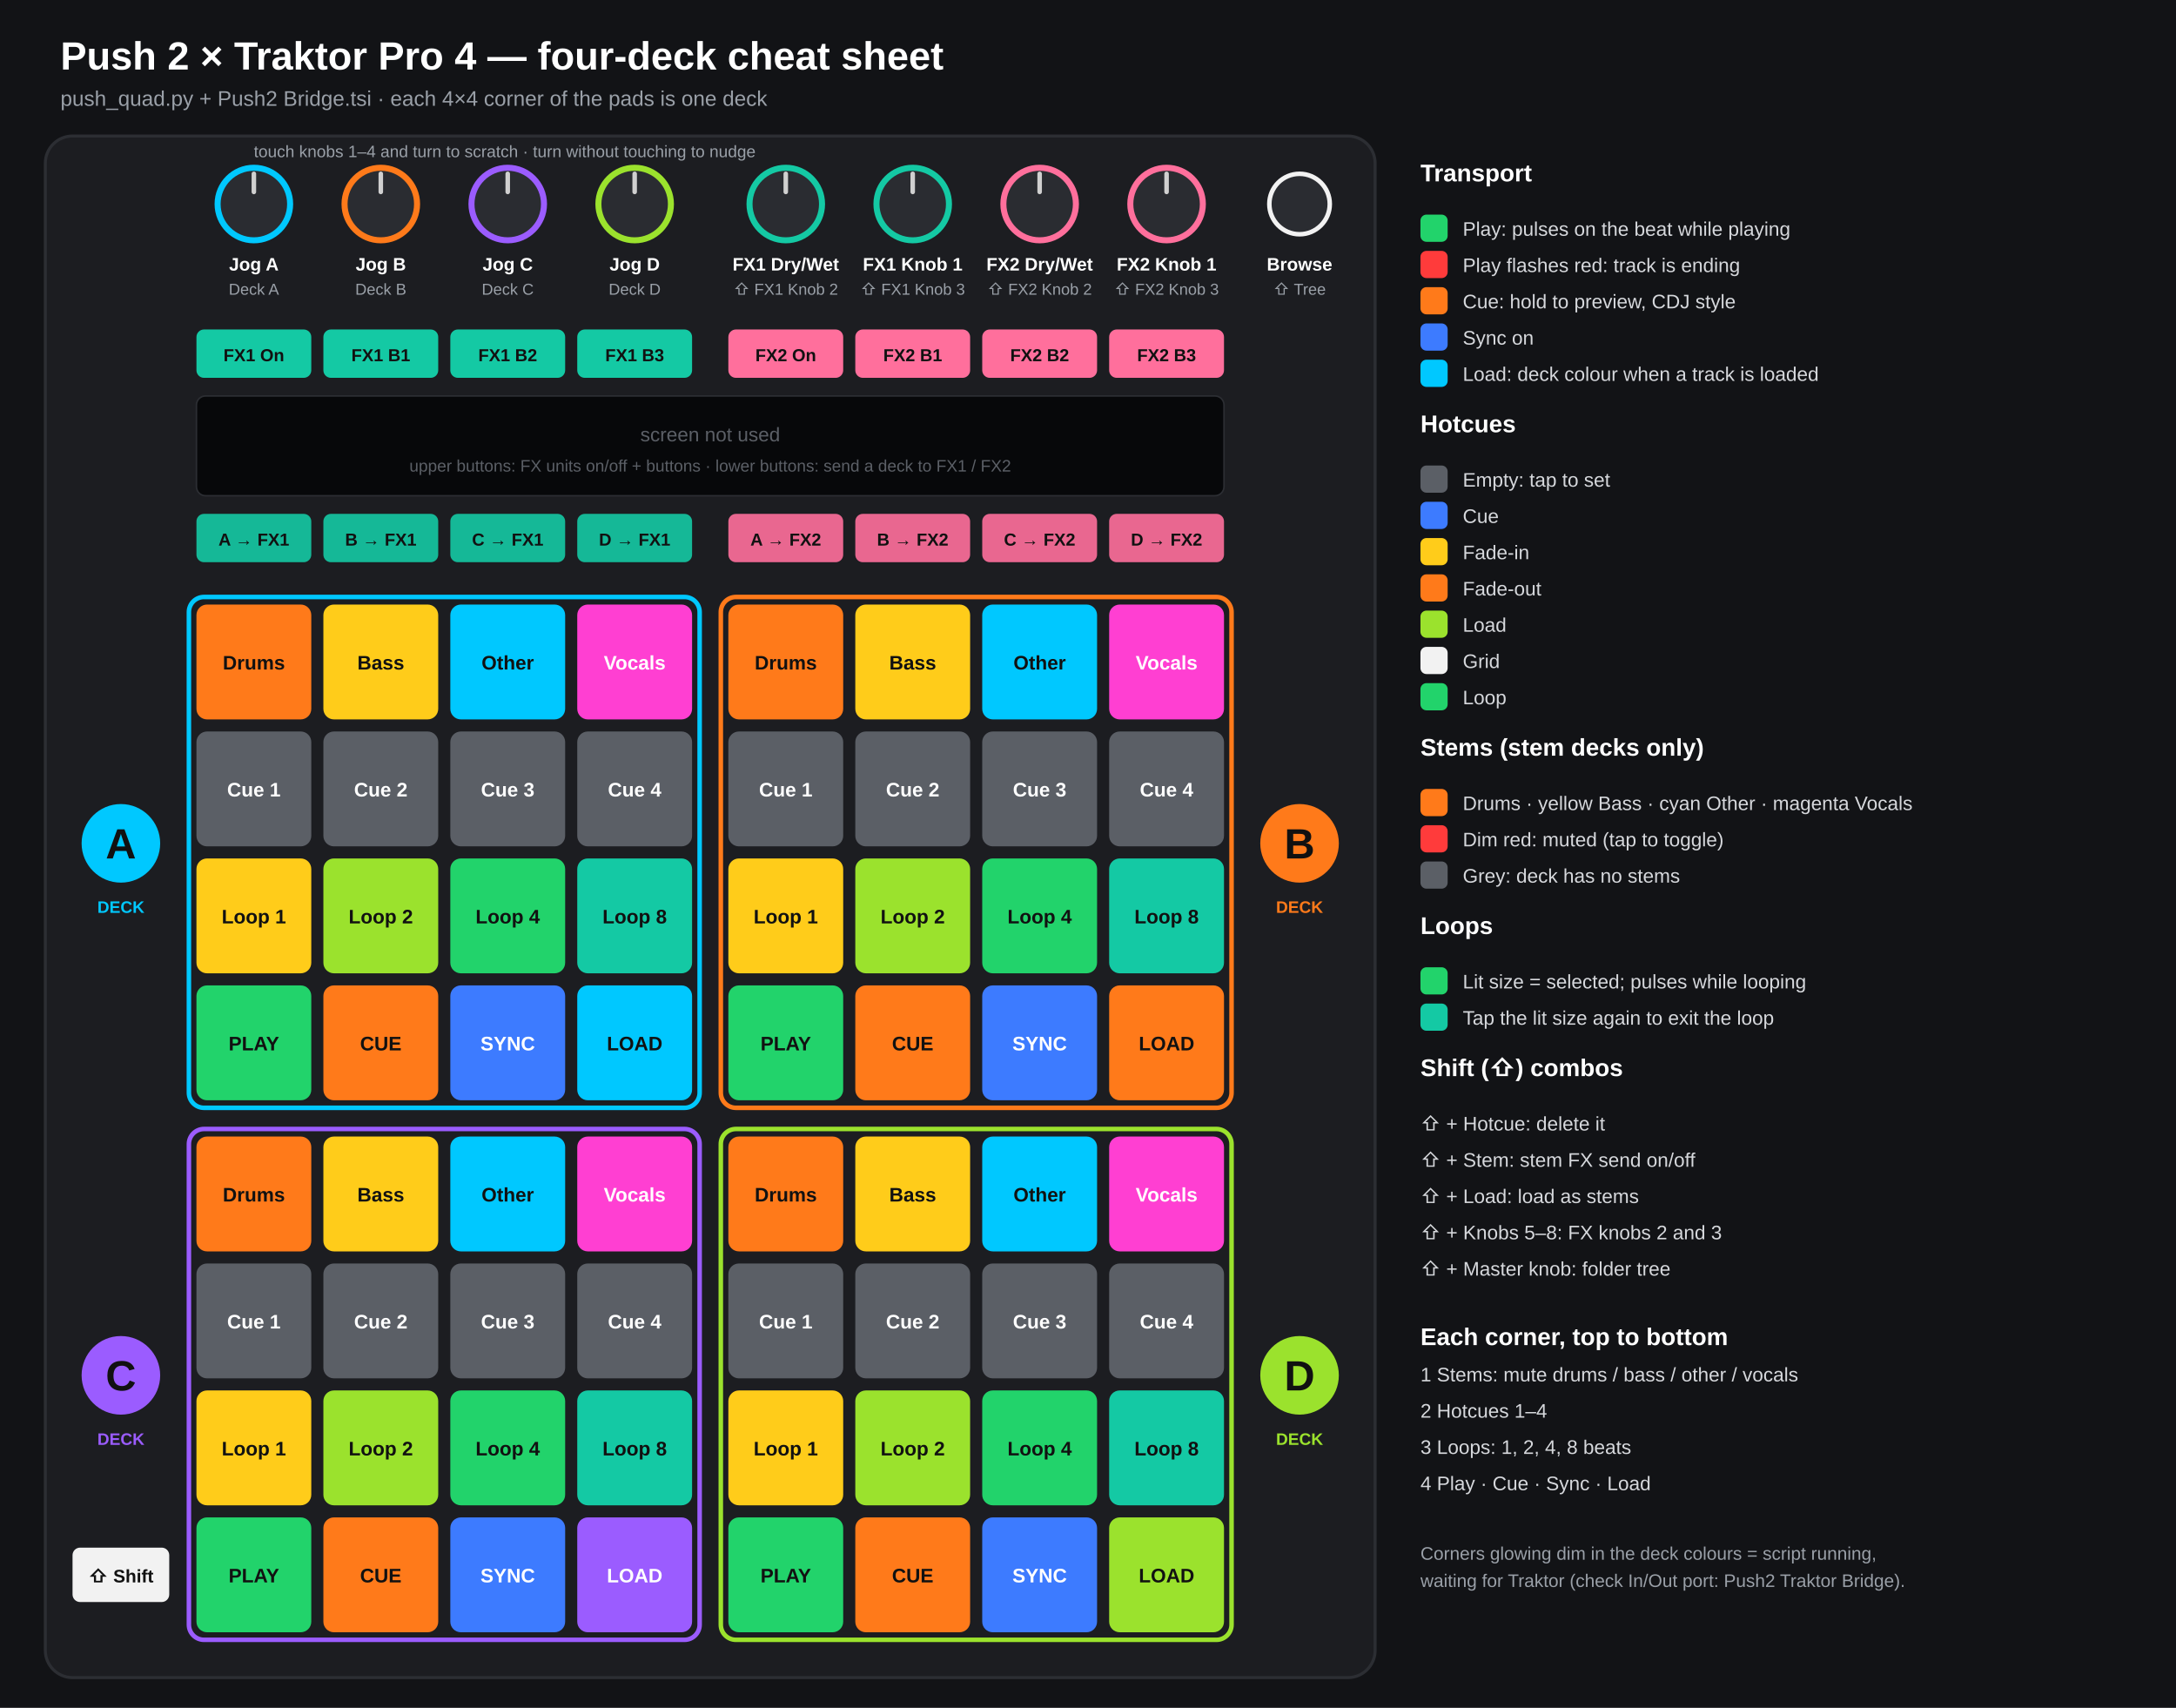
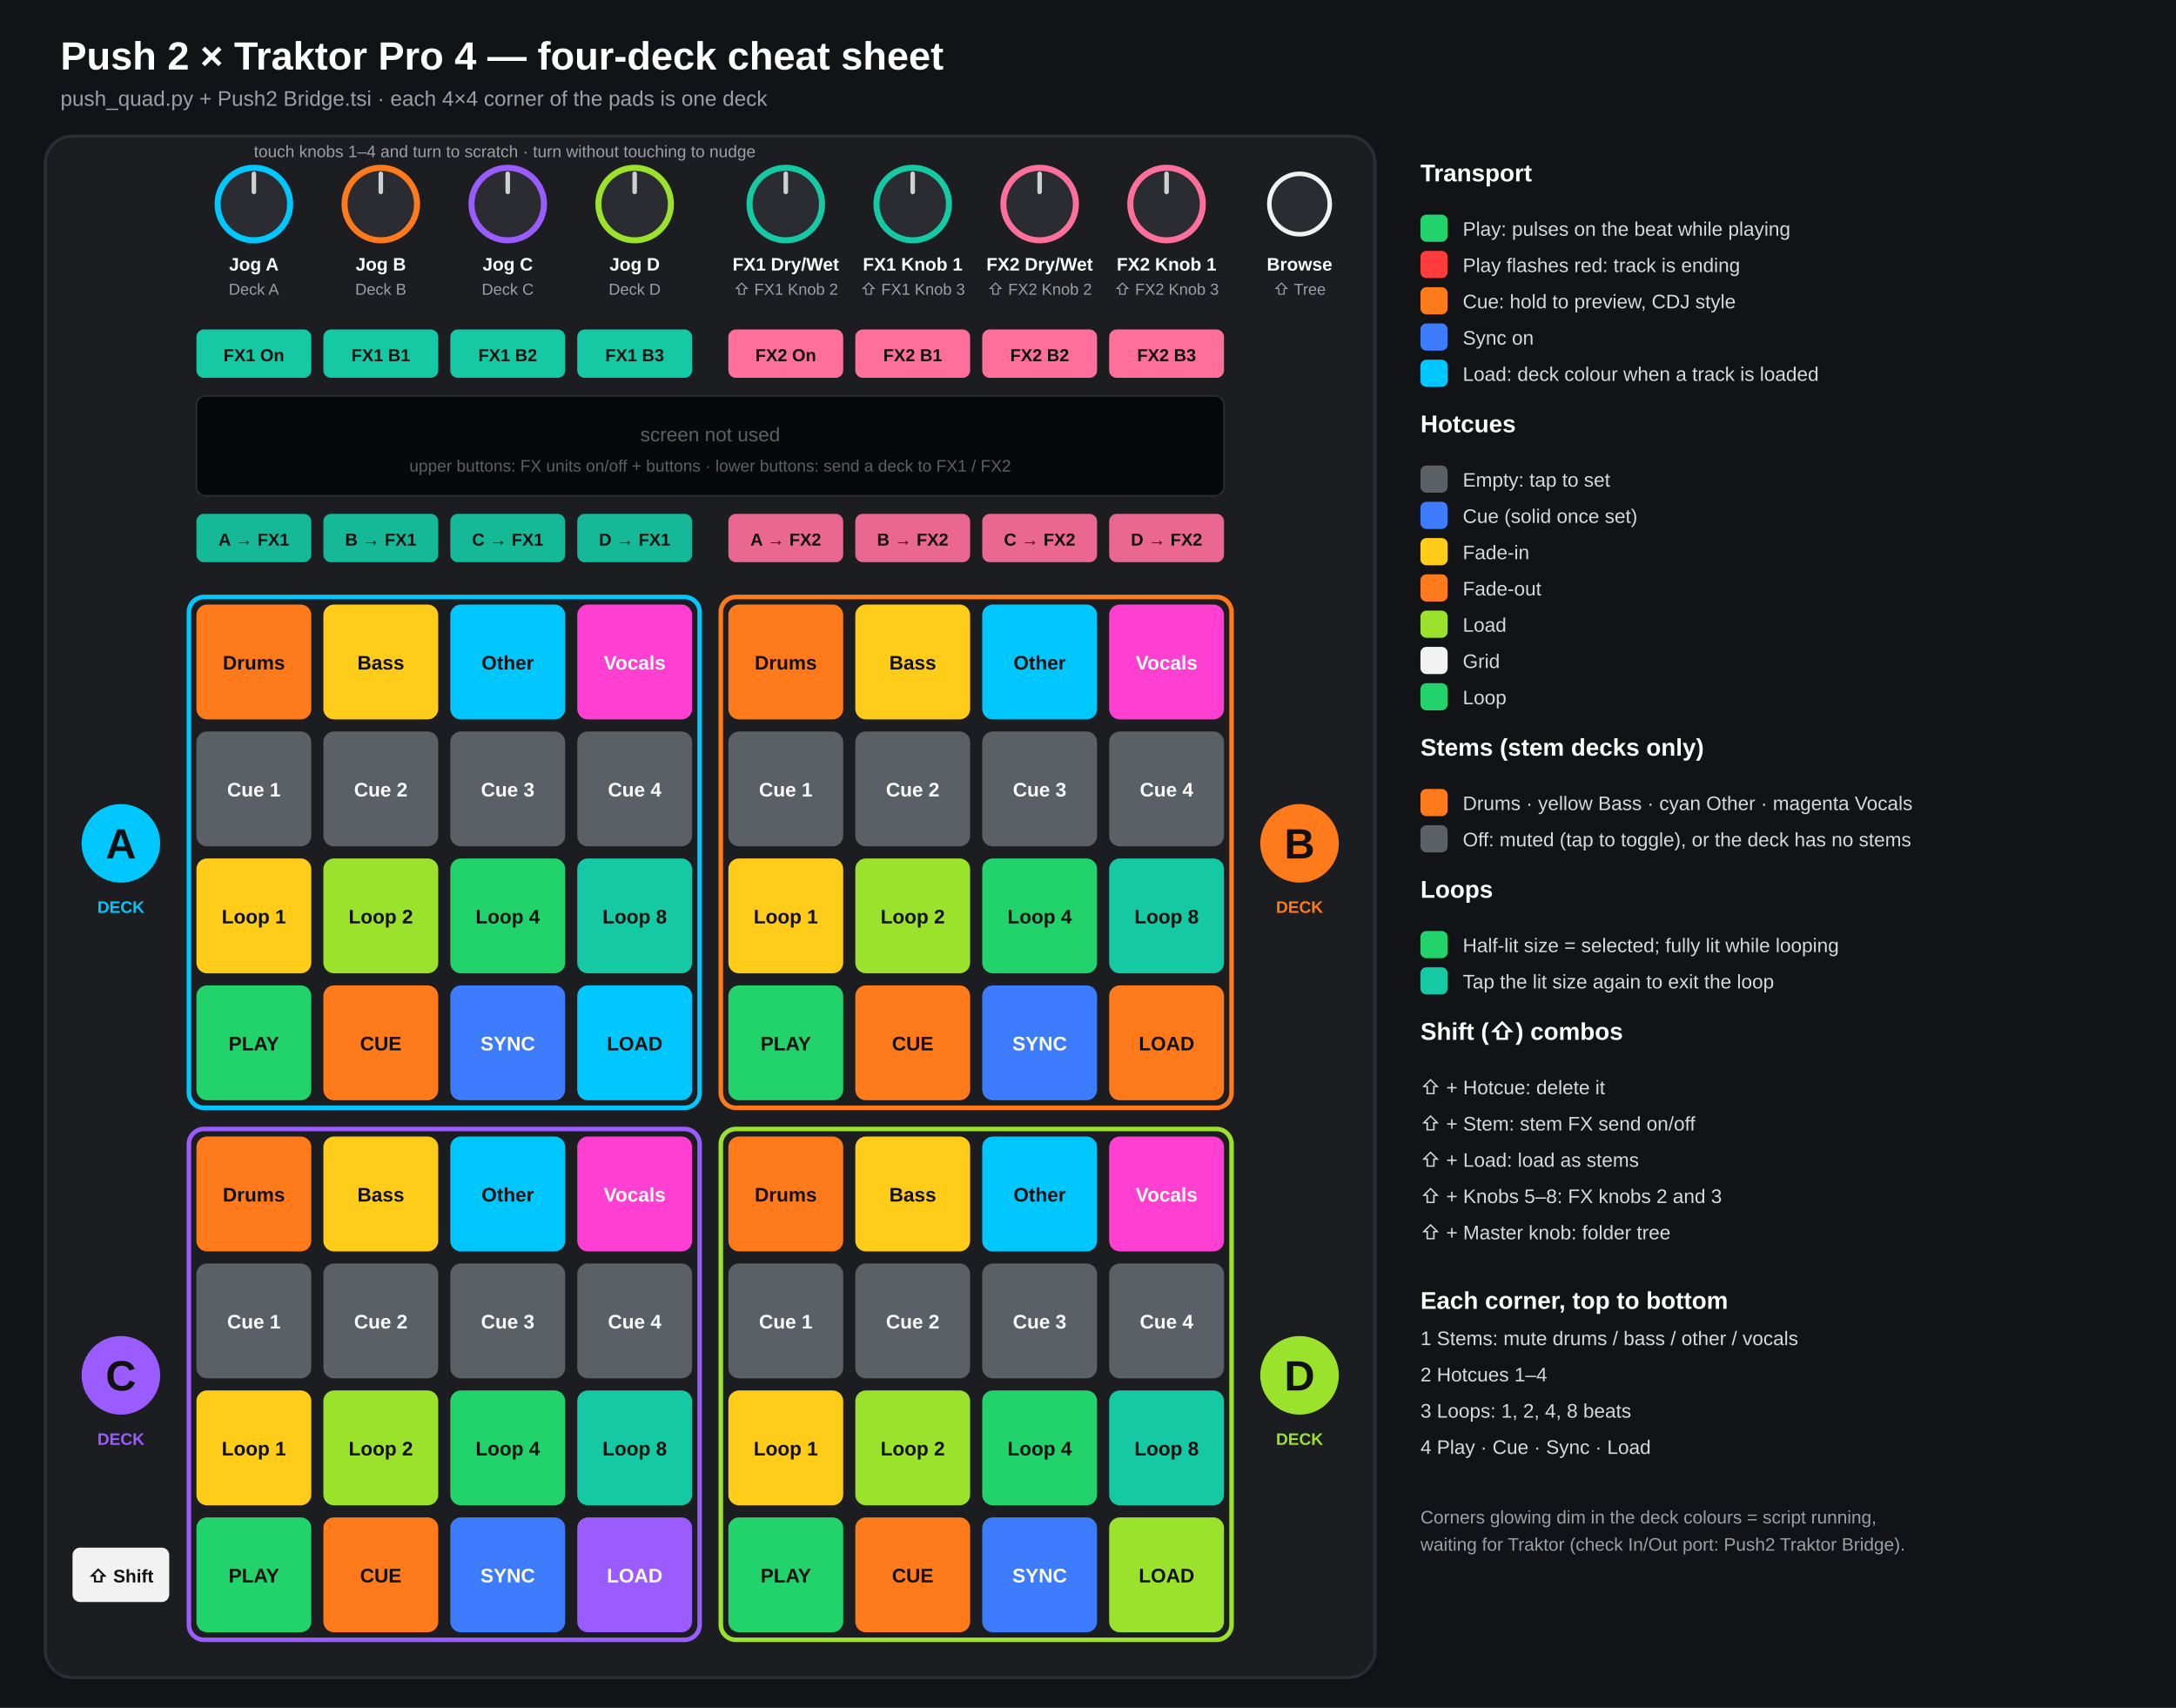
<svg xmlns="http://www.w3.org/2000/svg" viewBox="0 0 1440 1130" width="1440" height="1130" font-family="-apple-system, BlinkMacSystemFont, 'Helvetica Neue', Arial, sans-serif">
  <rect x="0" y="0" width="1440" height="1130" rx="0" fill="#121316" opacity="1" />
  <text x="40" y="46" font-size="26" font-weight="700" fill="#ffffff" text-anchor="start">Push 2 × Traktor Pro 4 — four-deck cheat sheet</text>
  <text x="40" y="70" font-size="14" font-weight="400" fill="#9aa0a8" text-anchor="start">push_quad.py + Push2 Bridge.tsi · each 4×4 corner of the pads is one deck</text>
  <rect x="30" y="90" width="880" height="1020" rx="18" fill="#1c1d21" opacity="1" stroke="#2c2e33" stroke-width="2" />
  <circle cx="168" cy="135" r="24" fill="#2a2c31" stroke="#00c8ff" stroke-width="4" />
  <line x1="168" y1="127" x2="168" y2="115" stroke="#d0d0d0" stroke-width="3" stroke-linecap="round" />
  <text x="168" y="179" font-size="12" font-weight="600" fill="#ffffff" text-anchor="middle">Jog A</text>
  <text x="168" y="195" font-size="10.5" font-weight="400" fill="#9aa0a8" text-anchor="middle">Deck A</text>
  <circle cx="252" cy="135" r="24" fill="#2a2c31" stroke="#ff7a1a" stroke-width="4" />
  <line x1="252" y1="127" x2="252" y2="115" stroke="#d0d0d0" stroke-width="3" stroke-linecap="round" />
  <text x="252" y="179" font-size="12" font-weight="600" fill="#ffffff" text-anchor="middle">Jog B</text>
  <text x="252" y="195" font-size="10.5" font-weight="400" fill="#9aa0a8" text-anchor="middle">Deck B</text>
  <circle cx="336" cy="135" r="24" fill="#2a2c31" stroke="#9b5cff" stroke-width="4" />
  <line x1="336" y1="127" x2="336" y2="115" stroke="#d0d0d0" stroke-width="3" stroke-linecap="round" />
  <text x="336" y="179" font-size="12" font-weight="600" fill="#ffffff" text-anchor="middle">Jog C</text>
  <text x="336" y="195" font-size="10.5" font-weight="400" fill="#9aa0a8" text-anchor="middle">Deck C</text>
  <circle cx="420" cy="135" r="24" fill="#2a2c31" stroke="#9be22d" stroke-width="4" />
  <line x1="420" y1="127" x2="420" y2="115" stroke="#d0d0d0" stroke-width="3" stroke-linecap="round" />
  <text x="420" y="179" font-size="12" font-weight="600" fill="#ffffff" text-anchor="middle">Jog D</text>
  <text x="420" y="195" font-size="10.5" font-weight="400" fill="#9aa0a8" text-anchor="middle">Deck D</text>
  <circle cx="520" cy="135" r="24" fill="#2a2c31" stroke="#14c9a4" stroke-width="4" />
  <line x1="520" y1="127" x2="520" y2="115" stroke="#d0d0d0" stroke-width="3" stroke-linecap="round" />
  <text x="520" y="179" font-size="12" font-weight="600" fill="#ffffff" text-anchor="middle">FX1 Dry/Wet</text>
  <text x="520" y="195" font-size="10.5" font-weight="400" fill="#9aa0a8" text-anchor="middle">⇧ FX1 Knob 2</text>
  <circle cx="604" cy="135" r="24" fill="#2a2c31" stroke="#14c9a4" stroke-width="4" />
  <line x1="604" y1="127" x2="604" y2="115" stroke="#d0d0d0" stroke-width="3" stroke-linecap="round" />
  <text x="604" y="179" font-size="12" font-weight="600" fill="#ffffff" text-anchor="middle">FX1 Knob 1</text>
  <text x="604" y="195" font-size="10.5" font-weight="400" fill="#9aa0a8" text-anchor="middle">⇧ FX1 Knob 3</text>
  <circle cx="688" cy="135" r="24" fill="#2a2c31" stroke="#ff6f9c" stroke-width="4" />
  <line x1="688" y1="127" x2="688" y2="115" stroke="#d0d0d0" stroke-width="3" stroke-linecap="round" />
  <text x="688" y="179" font-size="12" font-weight="600" fill="#ffffff" text-anchor="middle">FX2 Dry/Wet</text>
  <text x="688" y="195" font-size="10.5" font-weight="400" fill="#9aa0a8" text-anchor="middle">⇧ FX2 Knob 2</text>
  <circle cx="772" cy="135" r="24" fill="#2a2c31" stroke="#ff6f9c" stroke-width="4" />
  <line x1="772" y1="127" x2="772" y2="115" stroke="#d0d0d0" stroke-width="3" stroke-linecap="round" />
  <text x="772" y="179" font-size="12" font-weight="600" fill="#ffffff" text-anchor="middle">FX2 Knob 1</text>
  <text x="772" y="195" font-size="10.5" font-weight="400" fill="#9aa0a8" text-anchor="middle">⇧ FX2 Knob 3</text>
  <circle cx="860" cy="135" r="20" fill="#2a2c31" stroke="#f2f2f2" stroke-width="3" />
  <text x="860" y="179" font-size="12" font-weight="600" fill="#ffffff" text-anchor="middle">Browse</text>
  <text x="860" y="195" font-size="10.5" font-weight="400" fill="#9aa0a8" text-anchor="middle">⇧ Tree</text>
  <text x="334" y="104" font-size="11" font-weight="400" fill="#9aa0a8" text-anchor="middle">touch knobs 1–4 and turn to scratch · turn without touching to nudge</text>
  <rect x="130" y="218" width="76" height="32" rx="5" fill="#14c9a4" opacity="1" />
  <text x="168" y="239" font-size="11.5" font-weight="700" fill="#111111" text-anchor="middle">FX1 On</text>
  <rect x="214" y="218" width="76" height="32" rx="5" fill="#14c9a4" opacity="1" />
  <text x="252" y="239" font-size="11.5" font-weight="700" fill="#111111" text-anchor="middle">FX1 B1</text>
  <rect x="298" y="218" width="76" height="32" rx="5" fill="#14c9a4" opacity="1" />
  <text x="336" y="239" font-size="11.5" font-weight="700" fill="#111111" text-anchor="middle">FX1 B2</text>
  <rect x="382" y="218" width="76" height="32" rx="5" fill="#14c9a4" opacity="1" />
  <text x="420" y="239" font-size="11.5" font-weight="700" fill="#111111" text-anchor="middle">FX1 B3</text>
  <rect x="482" y="218" width="76" height="32" rx="5" fill="#ff6f9c" opacity="1" />
  <text x="520" y="239" font-size="11.5" font-weight="700" fill="#111111" text-anchor="middle">FX2 On</text>
  <rect x="566" y="218" width="76" height="32" rx="5" fill="#ff6f9c" opacity="1" />
  <text x="604" y="239" font-size="11.5" font-weight="700" fill="#111111" text-anchor="middle">FX2 B1</text>
  <rect x="650" y="218" width="76" height="32" rx="5" fill="#ff6f9c" opacity="1" />
  <text x="688" y="239" font-size="11.5" font-weight="700" fill="#111111" text-anchor="middle">FX2 B2</text>
  <rect x="734" y="218" width="76" height="32" rx="5" fill="#ff6f9c" opacity="1" />
  <text x="772" y="239" font-size="11.5" font-weight="700" fill="#111111" text-anchor="middle">FX2 B3</text>
  <rect x="130" y="262" width="680" height="66" rx="6" fill="#07080a" opacity="1" stroke="#2c2e33" stroke-width="1" />
  <text x="470" y="292" font-size="13" font-weight="400" fill="#5b5f66" text-anchor="middle">screen not used</text>
  <text x="470" y="312" font-size="11" font-weight="400" fill="#5b5f66" text-anchor="middle">upper buttons: FX units on/off + buttons · lower buttons: send a deck to FX1 / FX2</text>
  <rect x="130" y="340" width="76" height="32" rx="5" fill="#14c9a4" opacity="0.9" />
  <text x="168" y="361" font-size="11.5" font-weight="700" fill="#111111" text-anchor="middle">A → FX1</text>
  <rect x="214" y="340" width="76" height="32" rx="5" fill="#14c9a4" opacity="0.9" />
  <text x="252" y="361" font-size="11.5" font-weight="700" fill="#111111" text-anchor="middle">B → FX1</text>
  <rect x="298" y="340" width="76" height="32" rx="5" fill="#14c9a4" opacity="0.9" />
  <text x="336" y="361" font-size="11.5" font-weight="700" fill="#111111" text-anchor="middle">C → FX1</text>
  <rect x="382" y="340" width="76" height="32" rx="5" fill="#14c9a4" opacity="0.9" />
  <text x="420" y="361" font-size="11.5" font-weight="700" fill="#111111" text-anchor="middle">D → FX1</text>
  <rect x="482" y="340" width="76" height="32" rx="5" fill="#ff6f9c" opacity="0.9" />
  <text x="520" y="361" font-size="11.5" font-weight="700" fill="#111111" text-anchor="middle">A → FX2</text>
  <rect x="566" y="340" width="76" height="32" rx="5" fill="#ff6f9c" opacity="0.9" />
  <text x="604" y="361" font-size="11.5" font-weight="700" fill="#111111" text-anchor="middle">B → FX2</text>
  <rect x="650" y="340" width="76" height="32" rx="5" fill="#ff6f9c" opacity="0.9" />
  <text x="688" y="361" font-size="11.5" font-weight="700" fill="#111111" text-anchor="middle">C → FX2</text>
  <rect x="734" y="340" width="76" height="32" rx="5" fill="#ff6f9c" opacity="0.9" />
  <text x="772" y="361" font-size="11.5" font-weight="700" fill="#111111" text-anchor="middle">D → FX2</text>
  <rect x="125" y="395" width="338" height="338" rx="10" fill="none" opacity="1" stroke="#00c8ff" stroke-width="3" />
  <rect x="130" y="400" width="76" height="76" rx="7" fill="#ff7a1a" opacity="1" />
  <text x="168" y="443" font-size="13" font-weight="700" fill="#111111" text-anchor="middle">Drums</text>
  <rect x="214" y="400" width="76" height="76" rx="7" fill="#ffcc1a" opacity="1" />
  <text x="252" y="443" font-size="13" font-weight="700" fill="#111111" text-anchor="middle">Bass</text>
  <rect x="298" y="400" width="76" height="76" rx="7" fill="#00c8ff" opacity="1" />
  <text x="336" y="443" font-size="13" font-weight="700" fill="#111111" text-anchor="middle">Other</text>
  <rect x="382" y="400" width="76" height="76" rx="7" fill="#ff3fd2" opacity="1" />
  <text x="420" y="443" font-size="13" font-weight="700" fill="#ffffff" text-anchor="middle">Vocals</text>
  <rect x="130" y="484" width="76" height="76" rx="7" fill="#5b5f66" opacity="1" />
  <text x="168" y="527" font-size="13" font-weight="700" fill="#ffffff" text-anchor="middle">Cue 1</text>
  <rect x="214" y="484" width="76" height="76" rx="7" fill="#5b5f66" opacity="1" />
  <text x="252" y="527" font-size="13" font-weight="700" fill="#ffffff" text-anchor="middle">Cue 2</text>
  <rect x="298" y="484" width="76" height="76" rx="7" fill="#5b5f66" opacity="1" />
  <text x="336" y="527" font-size="13" font-weight="700" fill="#ffffff" text-anchor="middle">Cue 3</text>
  <rect x="382" y="484" width="76" height="76" rx="7" fill="#5b5f66" opacity="1" />
  <text x="420" y="527" font-size="13" font-weight="700" fill="#ffffff" text-anchor="middle">Cue 4</text>
  <rect x="130" y="568" width="76" height="76" rx="7" fill="#ffcc1a" opacity="1" />
  <text x="168" y="611" font-size="13" font-weight="700" fill="#111111" text-anchor="middle">Loop 1</text>
  <rect x="214" y="568" width="76" height="76" rx="7" fill="#9be22d" opacity="1" />
  <text x="252" y="611" font-size="13" font-weight="700" fill="#111111" text-anchor="middle">Loop 2</text>
  <rect x="298" y="568" width="76" height="76" rx="7" fill="#22d36b" opacity="1" />
  <text x="336" y="611" font-size="13" font-weight="700" fill="#111111" text-anchor="middle">Loop 4</text>
  <rect x="382" y="568" width="76" height="76" rx="7" fill="#14c9a4" opacity="1" />
  <text x="420" y="611" font-size="13" font-weight="700" fill="#111111" text-anchor="middle">Loop 8</text>
  <rect x="130" y="652" width="76" height="76" rx="7" fill="#22d36b" opacity="1" />
  <text x="168" y="695" font-size="13" font-weight="700" fill="#111111" text-anchor="middle">PLAY</text>
  <rect x="214" y="652" width="76" height="76" rx="7" fill="#ff7a1a" opacity="1" />
  <text x="252" y="695" font-size="13" font-weight="700" fill="#111111" text-anchor="middle">CUE</text>
  <rect x="298" y="652" width="76" height="76" rx="7" fill="#3d7bff" opacity="1" />
  <text x="336" y="695" font-size="13" font-weight="700" fill="#ffffff" text-anchor="middle">SYNC</text>
  <rect x="382" y="652" width="76" height="76" rx="7" fill="#00c8ff" opacity="1" />
  <text x="420" y="695" font-size="13" font-weight="700" fill="#111111" text-anchor="middle">LOAD</text>
  <circle cx="80" cy="558" r="26" fill="#00c8ff" />
  <text x="80" y="568" font-size="28" font-weight="800" fill="#111111" text-anchor="middle">A</text>
  <text x="80" y="604" font-size="11" font-weight="700" fill="#00c8ff" text-anchor="middle">DECK</text>
  <rect x="477" y="395" width="338" height="338" rx="10" fill="none" opacity="1" stroke="#ff7a1a" stroke-width="3" />
  <rect x="482" y="400" width="76" height="76" rx="7" fill="#ff7a1a" opacity="1" />
  <text x="520" y="443" font-size="13" font-weight="700" fill="#111111" text-anchor="middle">Drums</text>
  <rect x="566" y="400" width="76" height="76" rx="7" fill="#ffcc1a" opacity="1" />
  <text x="604" y="443" font-size="13" font-weight="700" fill="#111111" text-anchor="middle">Bass</text>
  <rect x="650" y="400" width="76" height="76" rx="7" fill="#00c8ff" opacity="1" />
  <text x="688" y="443" font-size="13" font-weight="700" fill="#111111" text-anchor="middle">Other</text>
  <rect x="734" y="400" width="76" height="76" rx="7" fill="#ff3fd2" opacity="1" />
  <text x="772" y="443" font-size="13" font-weight="700" fill="#ffffff" text-anchor="middle">Vocals</text>
  <rect x="482" y="484" width="76" height="76" rx="7" fill="#5b5f66" opacity="1" />
  <text x="520" y="527" font-size="13" font-weight="700" fill="#ffffff" text-anchor="middle">Cue 1</text>
  <rect x="566" y="484" width="76" height="76" rx="7" fill="#5b5f66" opacity="1" />
  <text x="604" y="527" font-size="13" font-weight="700" fill="#ffffff" text-anchor="middle">Cue 2</text>
  <rect x="650" y="484" width="76" height="76" rx="7" fill="#5b5f66" opacity="1" />
  <text x="688" y="527" font-size="13" font-weight="700" fill="#ffffff" text-anchor="middle">Cue 3</text>
  <rect x="734" y="484" width="76" height="76" rx="7" fill="#5b5f66" opacity="1" />
  <text x="772" y="527" font-size="13" font-weight="700" fill="#ffffff" text-anchor="middle">Cue 4</text>
  <rect x="482" y="568" width="76" height="76" rx="7" fill="#ffcc1a" opacity="1" />
  <text x="520" y="611" font-size="13" font-weight="700" fill="#111111" text-anchor="middle">Loop 1</text>
  <rect x="566" y="568" width="76" height="76" rx="7" fill="#9be22d" opacity="1" />
  <text x="604" y="611" font-size="13" font-weight="700" fill="#111111" text-anchor="middle">Loop 2</text>
  <rect x="650" y="568" width="76" height="76" rx="7" fill="#22d36b" opacity="1" />
  <text x="688" y="611" font-size="13" font-weight="700" fill="#111111" text-anchor="middle">Loop 4</text>
  <rect x="734" y="568" width="76" height="76" rx="7" fill="#14c9a4" opacity="1" />
  <text x="772" y="611" font-size="13" font-weight="700" fill="#111111" text-anchor="middle">Loop 8</text>
  <rect x="482" y="652" width="76" height="76" rx="7" fill="#22d36b" opacity="1" />
  <text x="520" y="695" font-size="13" font-weight="700" fill="#111111" text-anchor="middle">PLAY</text>
  <rect x="566" y="652" width="76" height="76" rx="7" fill="#ff7a1a" opacity="1" />
  <text x="604" y="695" font-size="13" font-weight="700" fill="#111111" text-anchor="middle">CUE</text>
  <rect x="650" y="652" width="76" height="76" rx="7" fill="#3d7bff" opacity="1" />
  <text x="688" y="695" font-size="13" font-weight="700" fill="#ffffff" text-anchor="middle">SYNC</text>
  <rect x="734" y="652" width="76" height="76" rx="7" fill="#ff7a1a" opacity="1" />
  <text x="772" y="695" font-size="13" font-weight="700" fill="#111111" text-anchor="middle">LOAD</text>
  <circle cx="860" cy="558" r="26" fill="#ff7a1a" />
  <text x="860" y="568" font-size="28" font-weight="800" fill="#111111" text-anchor="middle">B</text>
  <text x="860" y="604" font-size="11" font-weight="700" fill="#ff7a1a" text-anchor="middle">DECK</text>
  <rect x="125" y="747" width="338" height="338" rx="10" fill="none" opacity="1" stroke="#9b5cff" stroke-width="3" />
  <rect x="130" y="752" width="76" height="76" rx="7" fill="#ff7a1a" opacity="1" />
  <text x="168" y="795" font-size="13" font-weight="700" fill="#111111" text-anchor="middle">Drums</text>
  <rect x="214" y="752" width="76" height="76" rx="7" fill="#ffcc1a" opacity="1" />
  <text x="252" y="795" font-size="13" font-weight="700" fill="#111111" text-anchor="middle">Bass</text>
  <rect x="298" y="752" width="76" height="76" rx="7" fill="#00c8ff" opacity="1" />
  <text x="336" y="795" font-size="13" font-weight="700" fill="#111111" text-anchor="middle">Other</text>
  <rect x="382" y="752" width="76" height="76" rx="7" fill="#ff3fd2" opacity="1" />
  <text x="420" y="795" font-size="13" font-weight="700" fill="#ffffff" text-anchor="middle">Vocals</text>
  <rect x="130" y="836" width="76" height="76" rx="7" fill="#5b5f66" opacity="1" />
  <text x="168" y="879" font-size="13" font-weight="700" fill="#ffffff" text-anchor="middle">Cue 1</text>
  <rect x="214" y="836" width="76" height="76" rx="7" fill="#5b5f66" opacity="1" />
  <text x="252" y="879" font-size="13" font-weight="700" fill="#ffffff" text-anchor="middle">Cue 2</text>
  <rect x="298" y="836" width="76" height="76" rx="7" fill="#5b5f66" opacity="1" />
  <text x="336" y="879" font-size="13" font-weight="700" fill="#ffffff" text-anchor="middle">Cue 3</text>
  <rect x="382" y="836" width="76" height="76" rx="7" fill="#5b5f66" opacity="1" />
  <text x="420" y="879" font-size="13" font-weight="700" fill="#ffffff" text-anchor="middle">Cue 4</text>
  <rect x="130" y="920" width="76" height="76" rx="7" fill="#ffcc1a" opacity="1" />
  <text x="168" y="963" font-size="13" font-weight="700" fill="#111111" text-anchor="middle">Loop 1</text>
  <rect x="214" y="920" width="76" height="76" rx="7" fill="#9be22d" opacity="1" />
  <text x="252" y="963" font-size="13" font-weight="700" fill="#111111" text-anchor="middle">Loop 2</text>
  <rect x="298" y="920" width="76" height="76" rx="7" fill="#22d36b" opacity="1" />
  <text x="336" y="963" font-size="13" font-weight="700" fill="#111111" text-anchor="middle">Loop 4</text>
  <rect x="382" y="920" width="76" height="76" rx="7" fill="#14c9a4" opacity="1" />
  <text x="420" y="963" font-size="13" font-weight="700" fill="#111111" text-anchor="middle">Loop 8</text>
  <rect x="130" y="1004" width="76" height="76" rx="7" fill="#22d36b" opacity="1" />
  <text x="168" y="1047" font-size="13" font-weight="700" fill="#111111" text-anchor="middle">PLAY</text>
  <rect x="214" y="1004" width="76" height="76" rx="7" fill="#ff7a1a" opacity="1" />
  <text x="252" y="1047" font-size="13" font-weight="700" fill="#111111" text-anchor="middle">CUE</text>
  <rect x="298" y="1004" width="76" height="76" rx="7" fill="#3d7bff" opacity="1" />
  <text x="336" y="1047" font-size="13" font-weight="700" fill="#ffffff" text-anchor="middle">SYNC</text>
  <rect x="382" y="1004" width="76" height="76" rx="7" fill="#9b5cff" opacity="1" />
  <text x="420" y="1047" font-size="13" font-weight="700" fill="#ffffff" text-anchor="middle">LOAD</text>
  <circle cx="80" cy="910" r="26" fill="#9b5cff" />
  <text x="80" y="920" font-size="28" font-weight="800" fill="#111111" text-anchor="middle">C</text>
  <text x="80" y="956" font-size="11" font-weight="700" fill="#9b5cff" text-anchor="middle">DECK</text>
  <rect x="477" y="747" width="338" height="338" rx="10" fill="none" opacity="1" stroke="#9be22d" stroke-width="3" />
  <rect x="482" y="752" width="76" height="76" rx="7" fill="#ff7a1a" opacity="1" />
  <text x="520" y="795" font-size="13" font-weight="700" fill="#111111" text-anchor="middle">Drums</text>
  <rect x="566" y="752" width="76" height="76" rx="7" fill="#ffcc1a" opacity="1" />
  <text x="604" y="795" font-size="13" font-weight="700" fill="#111111" text-anchor="middle">Bass</text>
  <rect x="650" y="752" width="76" height="76" rx="7" fill="#00c8ff" opacity="1" />
  <text x="688" y="795" font-size="13" font-weight="700" fill="#111111" text-anchor="middle">Other</text>
  <rect x="734" y="752" width="76" height="76" rx="7" fill="#ff3fd2" opacity="1" />
  <text x="772" y="795" font-size="13" font-weight="700" fill="#ffffff" text-anchor="middle">Vocals</text>
  <rect x="482" y="836" width="76" height="76" rx="7" fill="#5b5f66" opacity="1" />
  <text x="520" y="879" font-size="13" font-weight="700" fill="#ffffff" text-anchor="middle">Cue 1</text>
  <rect x="566" y="836" width="76" height="76" rx="7" fill="#5b5f66" opacity="1" />
  <text x="604" y="879" font-size="13" font-weight="700" fill="#ffffff" text-anchor="middle">Cue 2</text>
  <rect x="650" y="836" width="76" height="76" rx="7" fill="#5b5f66" opacity="1" />
  <text x="688" y="879" font-size="13" font-weight="700" fill="#ffffff" text-anchor="middle">Cue 3</text>
  <rect x="734" y="836" width="76" height="76" rx="7" fill="#5b5f66" opacity="1" />
  <text x="772" y="879" font-size="13" font-weight="700" fill="#ffffff" text-anchor="middle">Cue 4</text>
  <rect x="482" y="920" width="76" height="76" rx="7" fill="#ffcc1a" opacity="1" />
  <text x="520" y="963" font-size="13" font-weight="700" fill="#111111" text-anchor="middle">Loop 1</text>
  <rect x="566" y="920" width="76" height="76" rx="7" fill="#9be22d" opacity="1" />
  <text x="604" y="963" font-size="13" font-weight="700" fill="#111111" text-anchor="middle">Loop 2</text>
  <rect x="650" y="920" width="76" height="76" rx="7" fill="#22d36b" opacity="1" />
  <text x="688" y="963" font-size="13" font-weight="700" fill="#111111" text-anchor="middle">Loop 4</text>
  <rect x="734" y="920" width="76" height="76" rx="7" fill="#14c9a4" opacity="1" />
  <text x="772" y="963" font-size="13" font-weight="700" fill="#111111" text-anchor="middle">Loop 8</text>
  <rect x="482" y="1004" width="76" height="76" rx="7" fill="#22d36b" opacity="1" />
  <text x="520" y="1047" font-size="13" font-weight="700" fill="#111111" text-anchor="middle">PLAY</text>
  <rect x="566" y="1004" width="76" height="76" rx="7" fill="#ff7a1a" opacity="1" />
  <text x="604" y="1047" font-size="13" font-weight="700" fill="#111111" text-anchor="middle">CUE</text>
  <rect x="650" y="1004" width="76" height="76" rx="7" fill="#3d7bff" opacity="1" />
  <text x="688" y="1047" font-size="13" font-weight="700" fill="#ffffff" text-anchor="middle">SYNC</text>
  <rect x="734" y="1004" width="76" height="76" rx="7" fill="#9be22d" opacity="1" />
  <text x="772" y="1047" font-size="13" font-weight="700" fill="#111111" text-anchor="middle">LOAD</text>
  <circle cx="860" cy="910" r="26" fill="#9be22d" />
  <text x="860" y="920" font-size="28" font-weight="800" fill="#111111" text-anchor="middle">D</text>
  <text x="860" y="956" font-size="11" font-weight="700" fill="#9be22d" text-anchor="middle">DECK</text>
  <rect x="48" y="1024" width="64" height="36" rx="5" fill="#f2f2f2" opacity="1" />
  <text x="80" y="1047" font-size="12" font-weight="700" fill="#111111" text-anchor="middle">⇧ Shift</text>
  <text x="940" y="120" font-size="16" font-weight="700" fill="#ffffff" text-anchor="start">Transport</text>
  <rect x="940" y="142" width="18" height="18" rx="4" fill="#22d36b" opacity="1" />
  <text x="968" y="156" font-size="13" font-weight="400" fill="#d6d8dc" text-anchor="start">Play: pulses on the beat while playing</text>
  <rect x="940" y="166" width="18" height="18" rx="4" fill="#ff3b3b" opacity="1" />
  <text x="968" y="180" font-size="13" font-weight="400" fill="#d6d8dc" text-anchor="start">Play flashes red: track is ending</text>
  <rect x="940" y="190" width="18" height="18" rx="4" fill="#ff7a1a" opacity="1" />
  <text x="968" y="204" font-size="13" font-weight="400" fill="#d6d8dc" text-anchor="start">Cue: hold to preview, CDJ style</text>
  <rect x="940" y="214" width="18" height="18" rx="4" fill="#3d7bff" opacity="1" />
  <text x="968" y="228" font-size="13" font-weight="400" fill="#d6d8dc" text-anchor="start">Sync on</text>
  <rect x="940" y="238" width="18" height="18" rx="4" fill="#00c8ff" opacity="1" />
  <text x="968" y="252" font-size="13" font-weight="400" fill="#d6d8dc" text-anchor="start">Load: deck colour when a track is loaded</text>
  <text x="940" y="286" font-size="16" font-weight="700" fill="#ffffff" text-anchor="start">Hotcues</text>
  <rect x="940" y="308" width="18" height="18" rx="4" fill="#5b5f66" opacity="1" />
  <text x="968" y="322" font-size="13" font-weight="400" fill="#d6d8dc" text-anchor="start">Empty: tap to set</text>
  <rect x="940" y="332" width="18" height="18" rx="4" fill="#3d7bff" opacity="1" />
-   <text x="968" y="346" font-size="13" font-weight="400" fill="#d6d8dc" text-anchor="start">Cue</text>
+   <text x="968" y="346" font-size="13" font-weight="400" fill="#d6d8dc" text-anchor="start">Cue (solid once set)</text>
  <rect x="940" y="356" width="18" height="18" rx="4" fill="#ffcc1a" opacity="1" />
  <text x="968" y="370" font-size="13" font-weight="400" fill="#d6d8dc" text-anchor="start">Fade-in</text>
  <rect x="940" y="380" width="18" height="18" rx="4" fill="#ff7a1a" opacity="1" />
  <text x="968" y="394" font-size="13" font-weight="400" fill="#d6d8dc" text-anchor="start">Fade-out</text>
  <rect x="940" y="404" width="18" height="18" rx="4" fill="#9be22d" opacity="1" />
  <text x="968" y="418" font-size="13" font-weight="400" fill="#d6d8dc" text-anchor="start">Load</text>
  <rect x="940" y="428" width="18" height="18" rx="4" fill="#f2f2f2" opacity="1" />
  <text x="968" y="442" font-size="13" font-weight="400" fill="#d6d8dc" text-anchor="start">Grid</text>
  <rect x="940" y="452" width="18" height="18" rx="4" fill="#22d36b" opacity="1" />
  <text x="968" y="466" font-size="13" font-weight="400" fill="#d6d8dc" text-anchor="start">Loop</text>
  <text x="940" y="500" font-size="16" font-weight="700" fill="#ffffff" text-anchor="start">Stems (stem decks only)</text>
  <rect x="940" y="522" width="18" height="18" rx="4" fill="#ff7a1a" opacity="1" />
  <text x="968" y="536" font-size="13" font-weight="400" fill="#d6d8dc" text-anchor="start">Drums   ·   yellow Bass   ·   cyan Other   ·   magenta Vocals</text>
-   <rect x="940" y="546" width="18" height="18" rx="4" fill="#ff3b3b" opacity="1" />
-   <text x="968" y="560" font-size="13" font-weight="400" fill="#d6d8dc" text-anchor="start">Dim red: muted (tap to toggle)</text>
-   <rect x="940" y="570" width="18" height="18" rx="4" fill="#5b5f66" opacity="1" />
-   <text x="968" y="584" font-size="13" font-weight="400" fill="#d6d8dc" text-anchor="start">Grey: deck has no stems</text>
-   <text x="940" y="618" font-size="16" font-weight="700" fill="#ffffff" text-anchor="start">Loops</text>
-   <rect x="940" y="640" width="18" height="18" rx="4" fill="#22d36b" opacity="1" />
-   <text x="968" y="654" font-size="13" font-weight="400" fill="#d6d8dc" text-anchor="start">Lit size = selected; pulses while looping</text>
-   <rect x="940" y="664" width="18" height="18" rx="4" fill="#14c9a4" opacity="1" />
-   <text x="968" y="678" font-size="13" font-weight="400" fill="#d6d8dc" text-anchor="start">Tap the lit size again to exit the loop</text>
-   <text x="940" y="712" font-size="16" font-weight="700" fill="#ffffff" text-anchor="start">Shift (⇧) combos</text>
-   <text x="940" y="748" font-size="13" font-weight="400" fill="#d6d8dc" text-anchor="start">⇧ + Hotcue: delete it</text>
-   <text x="940" y="772" font-size="13" font-weight="400" fill="#d6d8dc" text-anchor="start">⇧ + Stem: stem FX send on/off</text>
-   <text x="940" y="796" font-size="13" font-weight="400" fill="#d6d8dc" text-anchor="start">⇧ + Load: load as stems</text>
-   <text x="940" y="820" font-size="13" font-weight="400" fill="#d6d8dc" text-anchor="start">⇧ + Knobs 5–8: FX knobs 2 and 3</text>
-   <text x="940" y="844" font-size="13" font-weight="400" fill="#d6d8dc" text-anchor="start">⇧ + Master knob: folder tree</text>
-   <text x="940" y="890" font-size="16" font-weight="700" fill="#ffffff" text-anchor="start">Each corner, top to bottom</text>
-   <text x="940" y="914" font-size="13" font-weight="400" fill="#d6d8dc" text-anchor="start">1  Stems: mute drums / bass / other / vocals</text>
-   <text x="940" y="938" font-size="13" font-weight="400" fill="#d6d8dc" text-anchor="start">2  Hotcues 1–4</text>
-   <text x="940" y="962" font-size="13" font-weight="400" fill="#d6d8dc" text-anchor="start">3  Loops: 1, 2, 4, 8 beats</text>
-   <text x="940" y="986" font-size="13" font-weight="400" fill="#d6d8dc" text-anchor="start">4  Play · Cue · Sync · Load</text>
-   <text x="940" y="1032" font-size="12" font-weight="400" fill="#9aa0a8" text-anchor="start">Corners glowing dim in the deck colours = script running,</text>
-   <text x="940" y="1050" font-size="12" font-weight="400" fill="#9aa0a8" text-anchor="start">waiting for Traktor (check In/Out port: Push2 Traktor Bridge).</text>
+   <rect x="940" y="546" width="18" height="18" rx="4" fill="#5b5f66" opacity="1" />
+   <text x="968" y="560" font-size="13" font-weight="400" fill="#d6d8dc" text-anchor="start">Off: muted (tap to toggle), or the deck has no stems</text>
+   <text x="940" y="594" font-size="16" font-weight="700" fill="#ffffff" text-anchor="start">Loops</text>
+   <rect x="940" y="616" width="18" height="18" rx="4" fill="#22d36b" opacity="1" />
+   <text x="968" y="630" font-size="13" font-weight="400" fill="#d6d8dc" text-anchor="start">Half-lit size = selected; fully lit while looping</text>
+   <rect x="940" y="640" width="18" height="18" rx="4" fill="#14c9a4" opacity="1" />
+   <text x="968" y="654" font-size="13" font-weight="400" fill="#d6d8dc" text-anchor="start">Tap the lit size again to exit the loop</text>
+   <text x="940" y="688" font-size="16" font-weight="700" fill="#ffffff" text-anchor="start">Shift (⇧) combos</text>
+   <text x="940" y="724" font-size="13" font-weight="400" fill="#d6d8dc" text-anchor="start">⇧ + Hotcue: delete it</text>
+   <text x="940" y="748" font-size="13" font-weight="400" fill="#d6d8dc" text-anchor="start">⇧ + Stem: stem FX send on/off</text>
+   <text x="940" y="772" font-size="13" font-weight="400" fill="#d6d8dc" text-anchor="start">⇧ + Load: load as stems</text>
+   <text x="940" y="796" font-size="13" font-weight="400" fill="#d6d8dc" text-anchor="start">⇧ + Knobs 5–8: FX knobs 2 and 3</text>
+   <text x="940" y="820" font-size="13" font-weight="400" fill="#d6d8dc" text-anchor="start">⇧ + Master knob: folder tree</text>
+   <text x="940" y="866" font-size="16" font-weight="700" fill="#ffffff" text-anchor="start">Each corner, top to bottom</text>
+   <text x="940" y="890" font-size="13" font-weight="400" fill="#d6d8dc" text-anchor="start">1  Stems: mute drums / bass / other / vocals</text>
+   <text x="940" y="914" font-size="13" font-weight="400" fill="#d6d8dc" text-anchor="start">2  Hotcues 1–4</text>
+   <text x="940" y="938" font-size="13" font-weight="400" fill="#d6d8dc" text-anchor="start">3  Loops: 1, 2, 4, 8 beats</text>
+   <text x="940" y="962" font-size="13" font-weight="400" fill="#d6d8dc" text-anchor="start">4  Play · Cue · Sync · Load</text>
+   <text x="940" y="1008" font-size="12" font-weight="400" fill="#9aa0a8" text-anchor="start">Corners glowing dim in the deck colours = script running,</text>
+   <text x="940" y="1026" font-size="12" font-weight="400" fill="#9aa0a8" text-anchor="start">waiting for Traktor (check In/Out port: Push2 Traktor Bridge).</text>
</svg>
